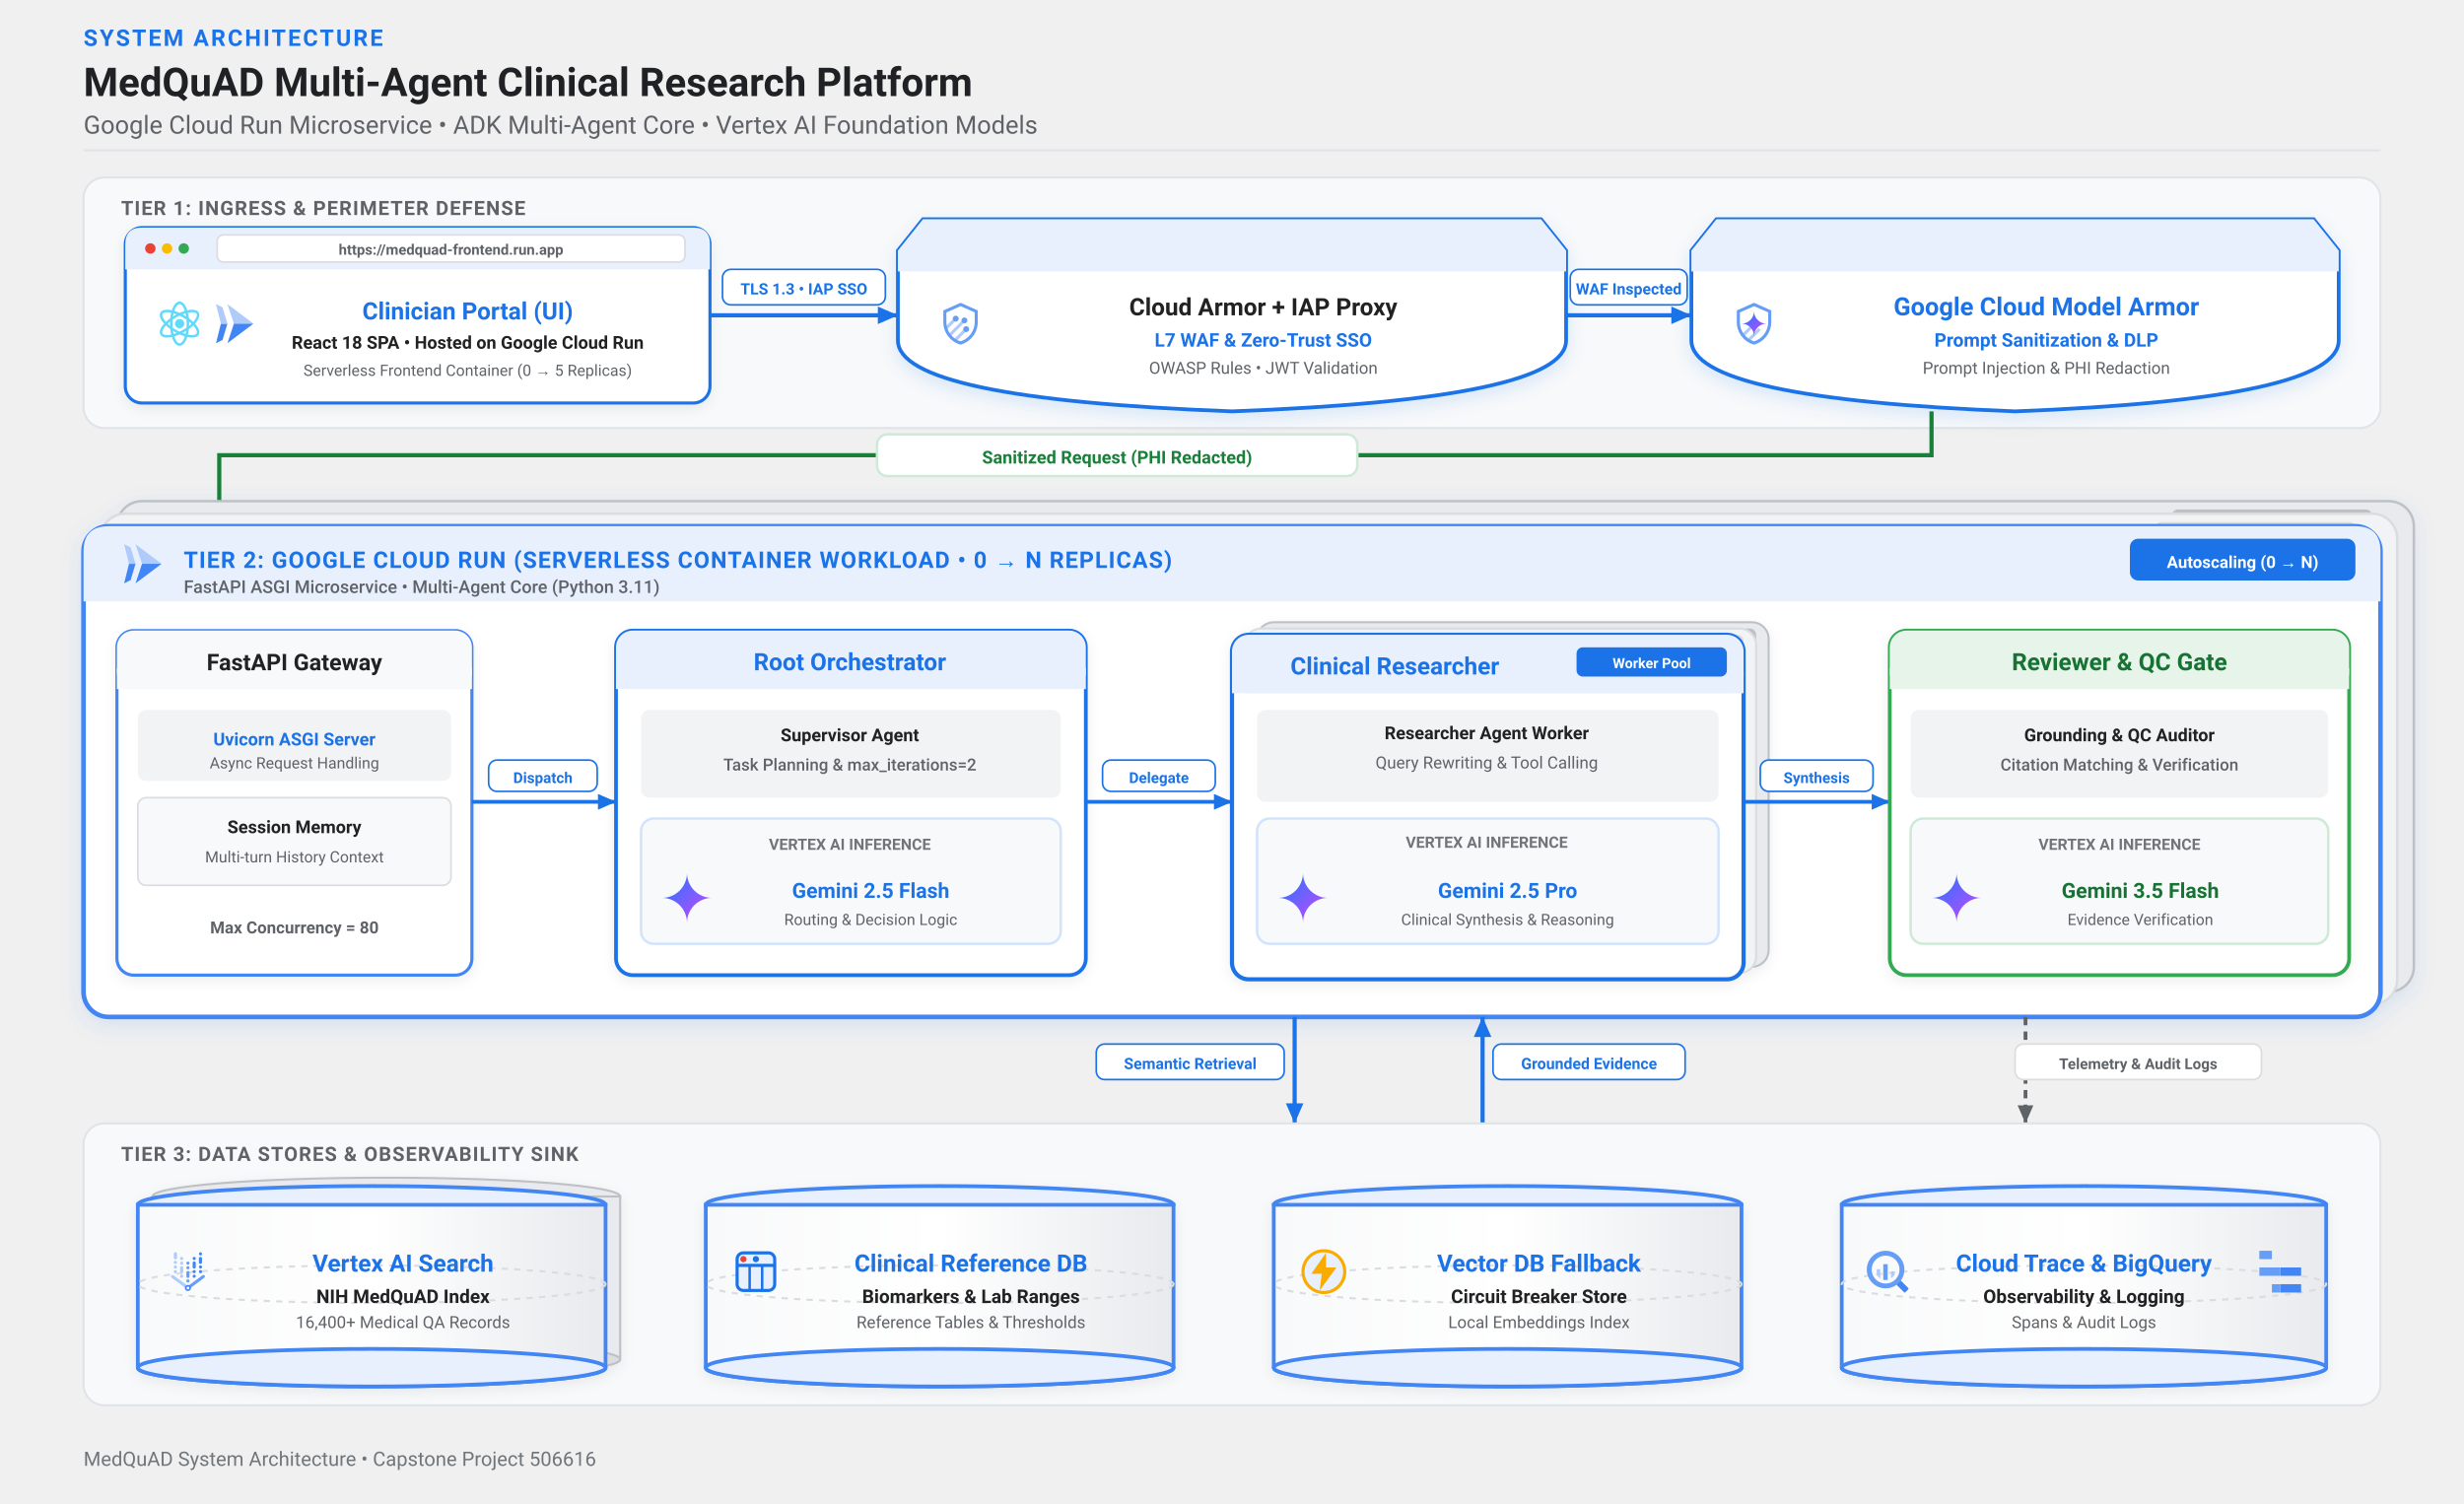
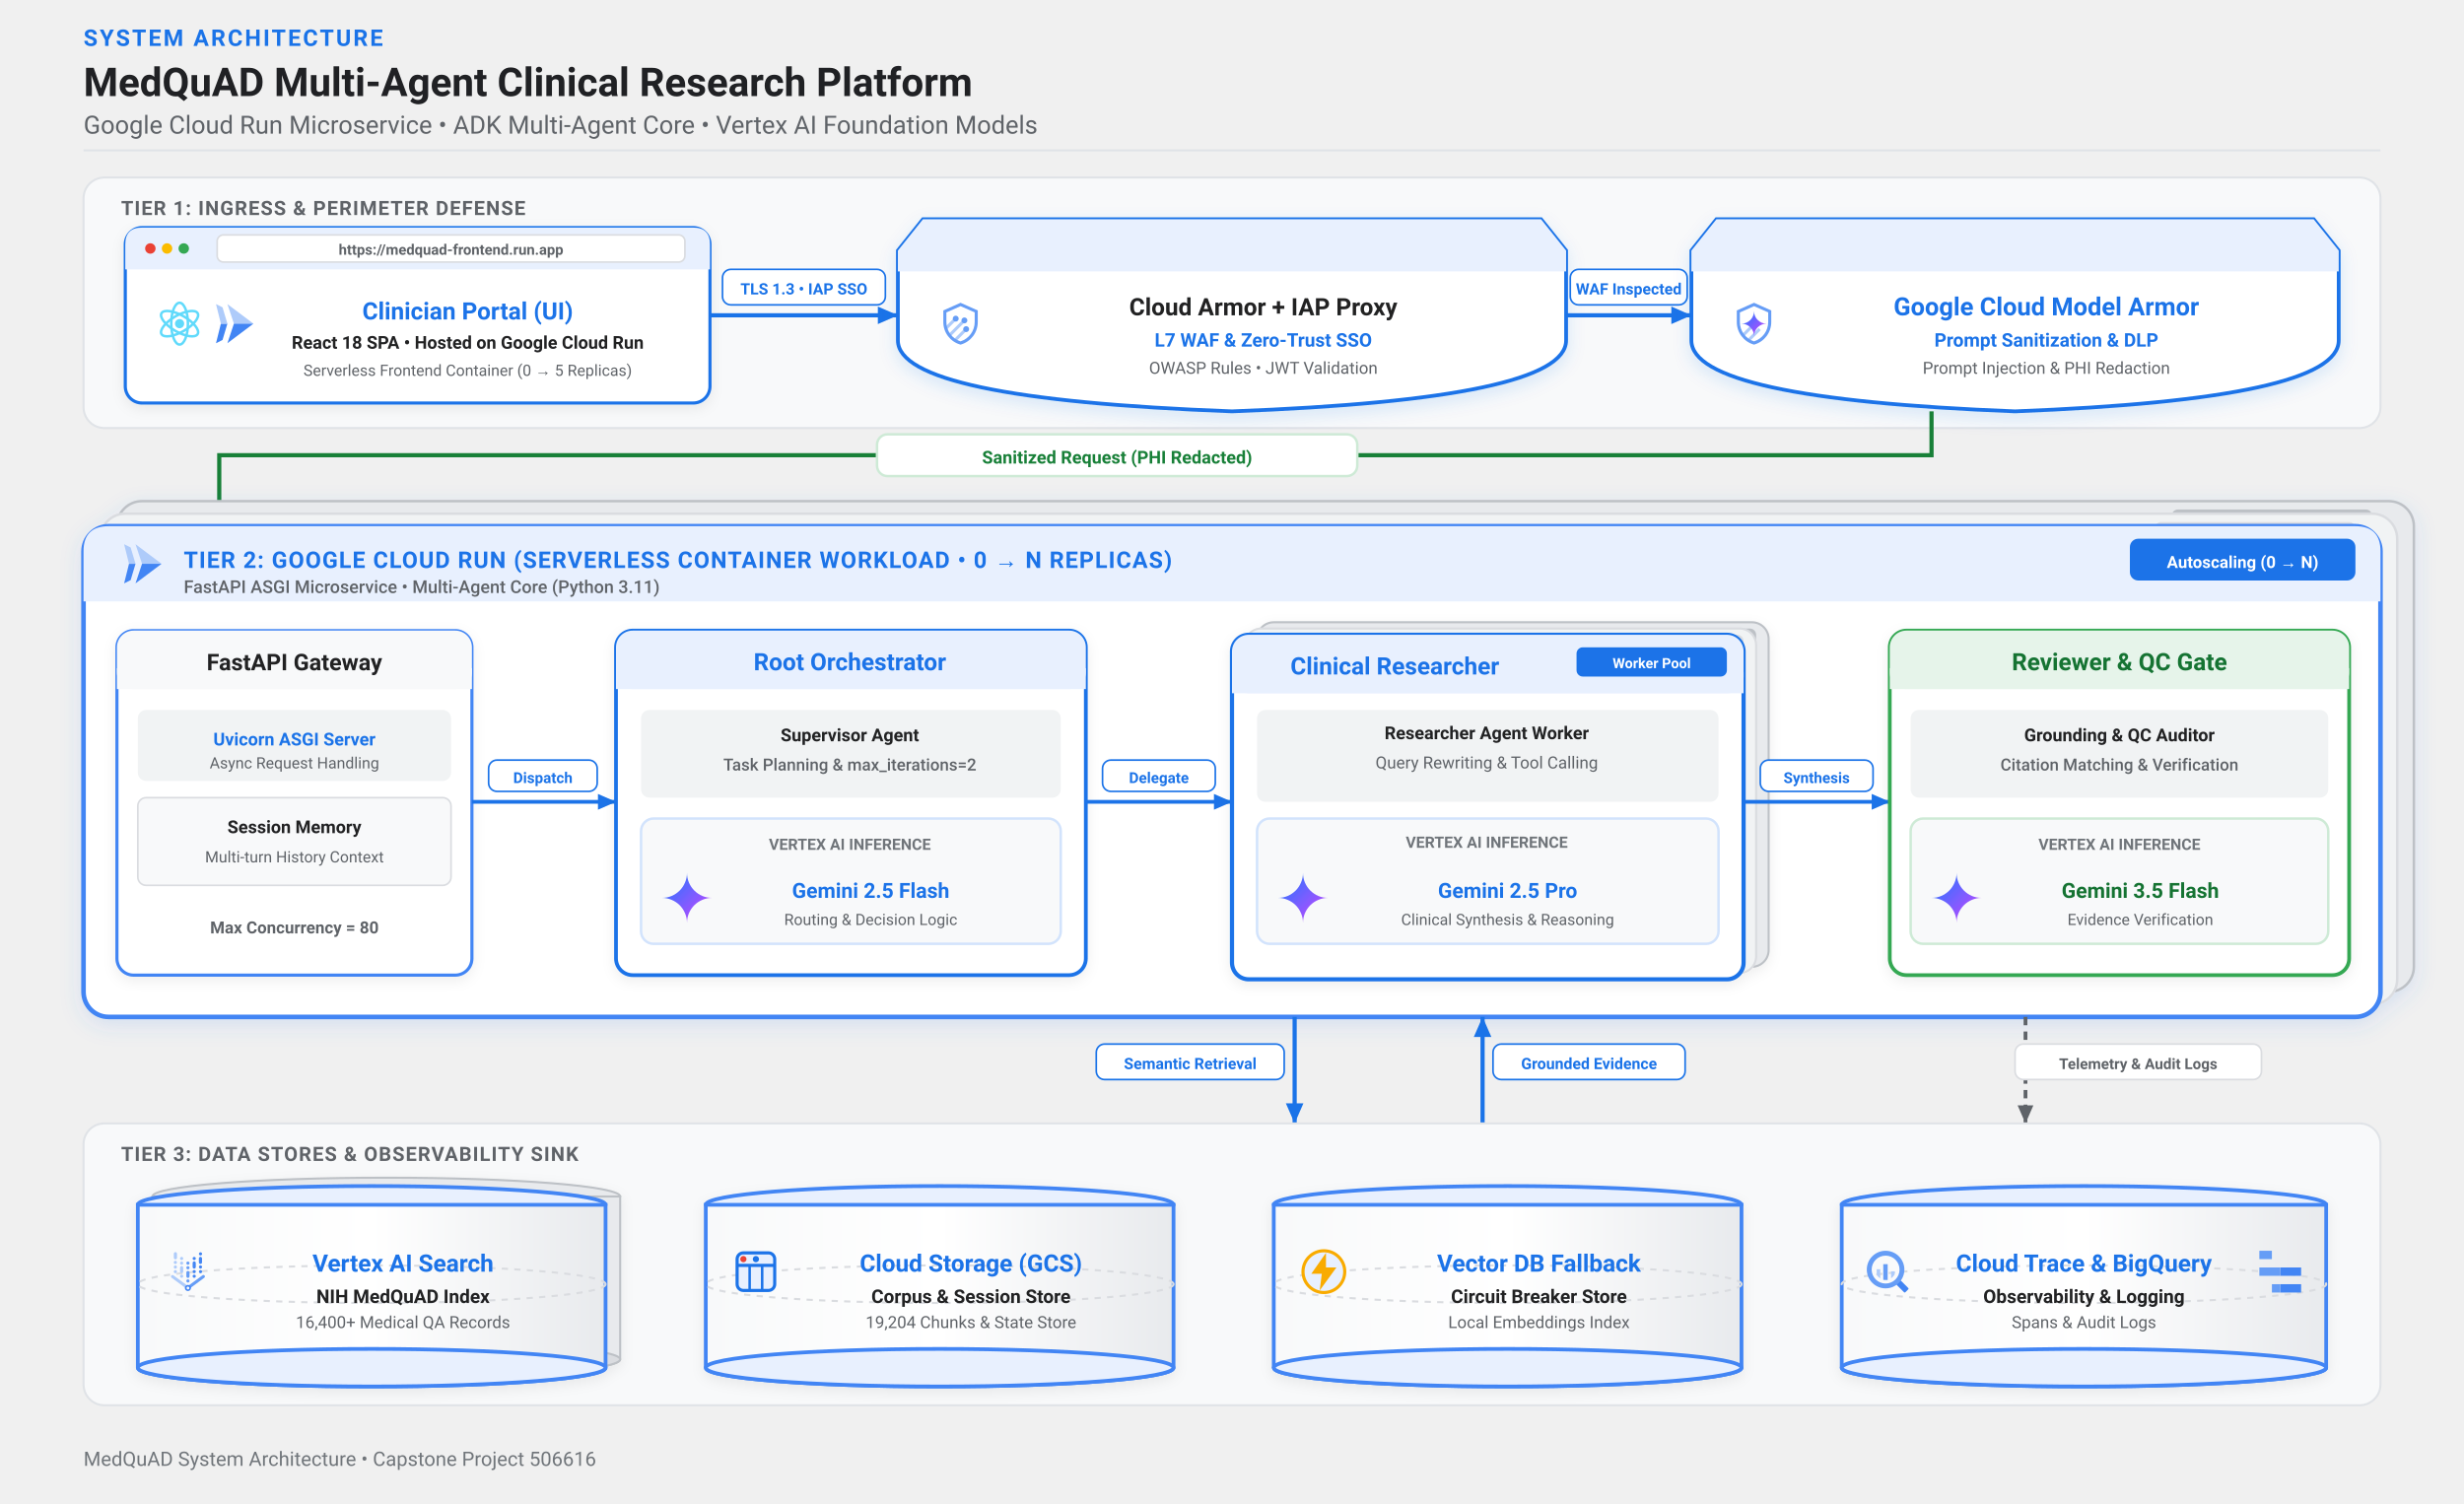
<svg xmlns="http://www.w3.org/2000/svg" viewBox="0 0 1180 720" width="100%" height="100%" style="background-color: #FFFFFF; font-family: 'Google Sans', Roboto, -apple-system, BlinkMacSystemFont, Arial, sans-serif;">
  <defs>
    <filter id="shadow-card" x="-4%" y="-4%" width="108%" height="114%" filterUnits="userSpaceOnUse">
      <feDropShadow dx="0" dy="2" stdDeviation="3" flood-color="#000000" flood-opacity="0.07" />
    </filter>
    <filter id="shadow-shield" x="-6%" y="-4%" width="112%" height="114%" filterUnits="userSpaceOnUse">
      <feDropShadow dx="0" dy="3" stdDeviation="4" flood-color="#1A73E8" flood-opacity="0.14" />
    </filter>
    <filter id="shadow-cloudrun" x="-2%" y="-2%" width="104%" height="106%" filterUnits="userSpaceOnUse">
      <feDropShadow dx="0" dy="3" stdDeviation="5" flood-color="#4285F4" flood-opacity="0.15" />
    </filter>
    <marker id="arr-blue" viewBox="0 0 10 10" refX="8" refY="5" markerWidth="6" markerHeight="6" orient="auto-start-reverse">
      <path d="M 0 1.5 L 8 5 L 0 8.5 z" fill="#1A73E8" />
    </marker>
    <marker id="arr-green" viewBox="0 0 10 10" refX="8" refY="5" markerWidth="6" markerHeight="6" orient="auto-start-reverse">
      <path d="M 0 1.5 L 8 5 L 0 8.5 z" fill="#188038" />
    </marker>
    <marker id="arr-muted" viewBox="0 0 10 10" refX="8" refY="5" markerWidth="6" markerHeight="6" orient="auto-start-reverse">
      <path d="M 0 1.5 L 8 5 L 0 8.5 z" fill="#5F6368" />
    </marker>
    <linearGradient id="gemini-official-grad" x1="0%" y1="0%" x2="100%" y2="100%">
      <stop offset="0%" stop-color="#1BA1E3" />
      <stop offset="32%" stop-color="#5468FF" />
      <stop offset="68%" stop-color="#9855FF" />
      <stop offset="100%" stop-color="#D552FF" />
    </linearGradient>
    <linearGradient id="cylinder-grad" x1="0%" y1="0%" x2="100%" y2="0%">
      <stop offset="0%" stop-color="#F8F9FA" />
      <stop offset="50%" stop-color="#FFFFFF" />
      <stop offset="100%" stop-color="#E8EAED" />
    </linearGradient>
    <g id="logo-gemini">
      <path fill="url(#gemini-official-grad)" d="M11.04 19.32Q12 21.51 12 24q0-2.49.93-4.68.96-2.19 2.58-3.81t3.81-2.55Q21.51 12 24 12q-2.49 0-4.68-.93a12.3 12.3 0 0 1-3.81-2.58 12.3 12.3 0 0 1-2.58-3.81Q12 2.49 12 0q0 2.49-.96 4.68-.93 2.19-2.55 3.81a12.3 12.3 0 0 1-3.81 2.58Q2.49 12 0 12q2.49 0 4.68.96 2.19.93 3.81 2.55t2.55 3.81" />
    </g>
    <g id="logo-cloud-run">
      <polygon fill="#aecbfa" points="8.9 2.63 12.02 12 21.38 12 8.9 2.63" />
      <polygon fill="#4285f4" points="21.38 12 12.02 12 8.9 21.38 21.38 12" />
      <polygon fill="#4285f4" points="3.44 21.38 6.57 19.81 8.9 12 5.78 12 3.44 21.38" />
      <polygon fill="#aecbfa" points="3.44 2.63 5.78 12 8.9 12 6.57 4.19 3.44 2.63" />
    </g>
    <g id="logo-cloud-armor">
      <polygon fill="#aecbfa" points="9.76 20.6 8.72 19.55 14.17 14.07 15.21 15.12 9.76 20.6" />
      <polygon fill="#aecbfa" points="7.03 18.32 5.99 17.27 13.34 9.88 14.38 10.93 7.03 18.32" />
      <polygon fill="#aecbfa" points="5.34 14.98 4.3 13.93 9.18 9.03 10.22 10.08 5.34 14.98" />
      <path fill="#669df6" d="M12,3.61l6.78,3v4.55A9.71,9.71,0,0,1,12,20.48a9.7,9.7,0,0,1-6.78-9.31V6.63l6.78-3M12,2,3.75,5.68v5.49A11.17,11.17,0,0,0,11.85,22L12,22l.15,0a11.17,11.17,0,0,0,8.1-10.78V5.68L12,2Z" />
      <circle fill="#669df6" cx="14.69" cy="14.62" r="1.42" />
      <circle fill="#669df6" cx="13.85" cy="10.45" r="1.42" />
      <circle fill="#669df6" cx="9.69" cy="9.6" r="1.42" />
    </g>
    <g id="logo-model-armor">
      <polygon fill="#aecbfa" points="9.76 20.6 8.72 19.55 14.17 14.07 15.21 15.12 9.76 20.6" />
      <polygon fill="#aecbfa" points="7.03 18.32 5.99 17.27 13.34 9.88 14.38 10.93 7.03 18.32" />
      <path fill="#669df6" d="M12,3.61l6.78,3v4.55A9.71,9.71,0,0,1,12,20.48a9.7,9.7,0,0,1-6.78-9.31V6.63l6.78-3M12,2,3.75,5.68v5.49A11.17,11.17,0,0,0,11.85,22L12,22l.15,0a11.17,11.17,0,0,0,8.1-10.78V5.68L12,2Z" />
      <g transform="translate(6, 6) scale(0.5)">
        <path fill="url(#gemini-official-grad)" d="M11.04 19.32Q12 21.51 12 24q0-2.49.93-4.68.96-2.19 2.58-3.81t3.81-2.55Q21.51 12 24 12q-2.49 0-4.68-.93a12.3 12.3 0 0 1-3.81-2.58 12.3 12.3 0 0 1-2.58-3.81Q12 2.49 12 0q0 2.49-.96 4.68-.93 2.19-2.55 3.81a12.3 12.3 0 0 1-3.81 2.58Q2.49 12 0 12q2.49 0 4.68.96 2.19.93 3.81 2.55t2.55 3.81" />
      </g>
    </g>
    <g id="logo-vertex-ai">
      <path fill="#669df6" d="M20,13.89A.77.77,0,0,0,19,13.73l-7,5.14v.22a.72.72,0,1,1,0,1.43v0a.74.74,0,0,0,.45-.15l7.41-5.47A.76.76,0,0,0,20,13.89Z" />
      <path fill="#aecbfa" d="M12,20.52a.72.72,0,0,1,0-1.43h0v-.22L5,13.73a.76.76,0,0,0-1,.16.74.74,0,0,0,.16,1l7.41,5.47a.73.73,0,0,0,.44.15v0Z" />
      <path fill="#4285f4" d="M12,18.34a1.47,1.47,0,1,0,1.47,1.47A1.47,1.47,0,0,0,12,18.34Zm0,2.18a.72.72,0,1,1,.72-.71A.71.71,0,0,1,12,20.52Z" />
      <path fill="#aecbfa" d="M6,6.11a.76.76,0,0,1-.75-.75V3.48a.76.76,0,1,1,1.51,0V5.36A.76.76,0,0,1,6,6.11Z" />
      <circle fill="#aecbfa" cx="5.98" cy="12" r="0.76" />
      <circle fill="#aecbfa" cx="5.98" cy="9.79" r="0.76" />
      <circle fill="#aecbfa" cx="5.98" cy="7.57" r="0.76" />
      <path fill="#4285f4" d="M18,8.31a.76.76,0,0,1-.75-.76V5.67a.75.75,0,1,1,1.5,0V7.55A.75.75,0,0,1,18,8.31Z" />
      <circle fill="#4285f4" cx="18.02" cy="12.01" r="0.76" />
      <circle fill="#4285f4" cx="18.02" cy="9.76" r="0.76" />
      <circle fill="#4285f4" cx="18.02" cy="3.48" r="0.76" />
      <path fill="#669df6" d="M12,15a.76.76,0,0,1-.75-.75V12.34a.76.76,0,0,1,1.51,0v1.89A.76.76,0,0,1,12,15Z" />
      <circle fill="#669df6" cx="12" cy="16.45" r="0.76" />
      <circle fill="#669df6" cx="12" cy="10.14" r="0.76" />
      <circle fill="#669df6" cx="12" cy="7.92" r="0.76" />
      <path fill="#4285f4" d="M15,10.54a.76.76,0,0,1-.75-.75V7.91a.76.76,0,1,1,1.51,0V9.79A.76.76,0,0,1,15,10.54Z" />
      <circle fill="#4285f4" cx="15.01" cy="5.69" r="0.76" />
      <circle fill="#4285f4" cx="15.01" cy="14.19" r="0.76" />
      <circle fill="#4285f4" cx="15.01" cy="11.97" r="0.76" />
      <circle fill="#aecbfa" cx="8.99" cy="14.19" r="0.76" />
      <circle fill="#aecbfa" cx="8.99" cy="7.92" r="0.76" />
      <circle fill="#aecbfa" cx="8.99" cy="5.69" r="0.76" />
      <path fill="#aecbfa" d="M9,12.73A.76.76,0,0,1,8.24,12V10.1a.75.75,0,1,1,1.5,0V12A.75.75,0,0,1,9,12.73Z" />
    </g>
    <g id="logo-bigquery">
      <path fill="#aecbfa" d="M6.73,10.83v2.63A4.91,4.91,0,0,0,8.44,15.2V10.83Z" />
      <path fill="#669df6" d="M9.89,8.41v7.53A7.62,7.62,0,0,0,11,16,8,8,0,0,0,12,16V8.41Z" />
      <path fill="#aecbfa" d="M13.64,11.86v3.29a5,5,0,0,0,1.7-1.82V11.86Z" />
      <path fill="#4285f4" d="M17.74,16.32l-1.42,1.42a.42.42,0,0,0,0,.6l3.54,3.54a.42.42,0,0,0,.59,0l1.43-1.43a.42.42,0,0,0,0-.59l-3.54-3.54a.42.42,0,0,0-.6,0" />
      <path fill="#669df6" d="M11,2a9,9,0,1,0,9,9,9,9,0,0,0-9-9m0,15.69A6.68,6.68,0,1,1,17.69,11,6.68,6.68,0,0,1,11,17.69" />
    </g>
    <g id="logo-cloud-trace">
      <polygon fill="#4285f4" points="12 14 22 14 22 10 12 10 12 14" />
      <polygon fill="#4285f4" points="12 22 22 22 22 18 12 18 12 22" />
      <polygon fill="#669df6" points="8 22 12 22 12 18 8 18 8 22" />
      <rect fill="#669df6" x="2" y="2" width="6" height="4" />
      <rect fill="#669df6" x="2" y="10" width="10" height="4" />
    </g>
    <g id="logo-react">
      <circle cx="12" cy="12" r="2.2" fill="#61DAFB" />
      <ellipse cx="12" cy="12" rx="10" ry="4" fill="none" stroke="#61DAFB" stroke-width="1.2" transform="rotate(30 12 12)" />
      <ellipse cx="12" cy="12" rx="10" ry="4" fill="none" stroke="#61DAFB" stroke-width="1.2" transform="rotate(90 12 12)" />
      <ellipse cx="12" cy="12" rx="10" ry="4" fill="none" stroke="#61DAFB" stroke-width="1.2" transform="rotate(150 12 12)" />
    </g>
    <g id="logo-clinical-db">
      <rect x="3" y="3" width="18" height="18" rx="3" ry="3" fill="#E8F0FE" stroke="#1A73E8" stroke-width="1.5" />
      <line x1="3" y1="9" x2="21" y2="9" stroke="#1A73E8" stroke-width="1.5" />
      <line x1="9" y1="9" x2="9" y2="21" stroke="#1A73E8" stroke-width="1.2" />
      <line x1="15" y1="9" x2="15" y2="21" stroke="#1A73E8" stroke-width="1.2" />
      <circle cx="6" cy="6" r="1.5" fill="#EA4335" />
      <circle cx="12" cy="6" r="1.5" fill="#1A73E8" />
    </g>
    <g id="logo-vector-fallback">
      <circle cx="12" cy="12" r="10" fill="#E8F0FE" stroke="#F9AB00" stroke-width="1.5" />
      <polygon points="13,3 6,13 11,13 10,21 18,10 13,10" fill="#F9AB00" />
    </g>
  </defs>
  <g id="header" transform="translate(40, 22)">
    <text x="0" y="0" font-size="11" font-weight="700" fill="#1A73E8" letter-spacing="1">SYSTEM ARCHITECTURE</text>
    <text x="0" y="24" font-size="19" font-weight="700" fill="#202124">MedQuAD Multi-Agent Clinical Research Platform</text>
    <text x="0" y="42" font-size="12" font-weight="400" fill="#5F6368">Google Cloud Run Microservice • ADK Multi-Agent Core • Vertex AI Foundation Models</text>
    <line x1="0" y1="50" x2="1100" y2="50" stroke="#E0E3E7" stroke-width="1" />
  </g>
  <g id="tier-1" transform="translate(40, 85)">
    <rect x="0" y="0" width="1100" height="120" rx="10" ry="10" fill="#F8F9FA" stroke="#E0E3E7" stroke-width="1" />
    <text x="18" y="18" font-size="9.5" font-weight="700" fill="#5F6368" letter-spacing="0.5">TIER 1: INGRESS &amp; PERIMETER DEFENSE</text>
    <g transform="translate(20, 24)" filter="url(#shadow-card)">
      <rect width="280" height="84" rx="8" ry="8" fill="#FFFFFF" stroke="#1A73E8" stroke-width="1.5" />
      <path d="M 0 8 Q 0 0 8 0 L 272 0 Q 280 0 280 8 L 280 20 L 0 20 Z" fill="#E8F0FE" />
      <circle cx="12" cy="10" r="2.5" fill="#EA4335" />
      <circle cx="20" cy="10" r="2.5" fill="#FBBC04" />
      <circle cx="28" cy="10" r="2.5" fill="#34A853" />
      <rect x="44" y="3.5" width="224" height="13" rx="3" ry="3" fill="#FFFFFF" stroke="#DADCE0" stroke-width="0.8" />
      <text x="156" y="13" font-size="7" font-weight="600" fill="#5F6368" text-anchor="middle">https://medquad-frontend.run.app</text>
      <g transform="translate(14, 34)">
        <use href="#logo-react" />
      </g>
      <g transform="translate(40, 34)">
        <use href="#logo-cloud-run" />
      </g>
      <text x="164" y="44" font-size="11.5" font-weight="700" fill="#1A73E8" text-anchor="middle">Clinician Portal (UI)</text>
      <text x="164" y="58" font-size="8.5" font-weight="600" fill="#202124" text-anchor="middle">React 18 SPA • Hosted on Google Cloud Run</text>
      <text x="164" y="71" font-size="7.5" fill="#5F6368" text-anchor="middle">Serverless Frontend Container (0 → 5 Replicas)</text>
    </g>
    <line x1="300" y1="66" x2="390" y2="66" stroke="#1A73E8" stroke-width="2" marker-end="url(#arr-blue)" />
    <rect x="306" y="44" width="78" height="17" rx="4" ry="4" fill="#FFFFFF" stroke="#1A73E8" stroke-width="0.8" />
    <text x="345" y="56" font-size="7.5" font-weight="700" fill="#1A73E8" text-anchor="middle">TLS 1.3 • IAP SSO</text>
    <g transform="translate(390, 20)" filter="url(#shadow-shield)">
      <path d="M 12 0 L 308 0 L 320 15 L 320 58 Q 320 86 160 92 Q 0 86 0 58 L 0 15 Z" fill="#FFFFFF" stroke="#1A73E8" stroke-width="1.8" />
      <path d="M 12 0 L 308 0 L 320 15 L 320 25 L 0 25 L 0 15 Z" fill="#E8F0FE" />
      <g transform="translate(18, 38)">
        <use href="#logo-cloud-armor" />
      </g>
      <text x="175" y="46" font-size="11.5" font-weight="700" fill="#202124" text-anchor="middle">Cloud Armor + IAP Proxy</text>
      <text x="175" y="61" font-size="9" font-weight="600" fill="#1A73E8" text-anchor="middle">L7 WAF &amp; Zero-Trust SSO</text>
      <text x="175" y="74" font-size="8" fill="#5F6368" text-anchor="middle">OWASP Rules • JWT Validation</text>
    </g>
    <line x1="710" y1="66" x2="770" y2="66" stroke="#1A73E8" stroke-width="2" marker-end="url(#arr-blue)" />
    <rect x="712" y="44" width="56" height="17" rx="4" ry="4" fill="#FFFFFF" stroke="#1A73E8" stroke-width="0.8" />
    <text x="740" y="56" font-size="7.5" font-weight="700" fill="#1A73E8" text-anchor="middle">WAF Inspected</text>
    <g transform="translate(770, 20)" filter="url(#shadow-shield)">
      <path d="M 12 0 L 298 0 L 310 15 L 310 58 Q 310 86 155 92 Q 0 86 0 58 L 0 15 Z" fill="#FFFFFF" stroke="#1A73E8" stroke-width="1.8" />
      <path d="M 12 0 L 298 0 L 310 15 L 310 25 L 0 25 L 0 15 Z" fill="#E8F0FE" />
      <g transform="translate(18, 38)">
        <use href="#logo-model-armor" />
      </g>
      <text x="170" y="46" font-size="12" font-weight="700" fill="#1A73E8" text-anchor="middle">Google Cloud Model Armor</text>
      <text x="170" y="61" font-size="9" font-weight="600" fill="#1A73E8" text-anchor="middle">Prompt Sanitization &amp; DLP</text>
      <text x="170" y="74" font-size="8" fill="#5F6368" text-anchor="middle">Prompt Injection &amp; PHI Redaction</text>
    </g>
  </g>
  <path d="M 925 197 L 925 218 L 105 218 L 105 250" fill="none" stroke="#188038" stroke-width="2" marker-end="url(#arr-green)" />
  <rect x="420" y="208" width="230" height="20" rx="5" ry="5" fill="#FFFFFF" stroke="#CEEAD6" stroke-width="1.2" />
  <text x="535" y="222" font-size="8.5" font-weight="700" fill="#188038" text-anchor="middle">Sanitized Request (PHI Redacted)</text>
  <g id="tier-2" transform="translate(40, 240)" filter="url(#shadow-cloudrun)">
    <rect x="16" y="0" width="1100" height="235" rx="12" ry="12" fill="#E8EAED" stroke="#BDC1C6" stroke-width="1.2" />
    <rect x="1000" y="4" width="96" height="15" rx="3" ry="3" fill="#BDC1C6" />
    <text x="1048" y="15" font-size="7" font-weight="700" fill="#FFFFFF" text-anchor="middle">Container Inst N</text>
    <rect x="8" y="6" width="1100" height="235" rx="12" ry="12" fill="#F1F3F4" stroke="#DADCE0" stroke-width="1.2" />
    <rect x="992" y="10" width="96" height="15" rx="3" ry="3" fill="#DADCE0" />
    <text x="1040" y="21" font-size="7" font-weight="700" fill="#5F6368" text-anchor="middle">Container Inst 2</text>
    <rect x="0" y="12" width="1100" height="235" rx="12" ry="12" fill="#FFFFFF" stroke="#4285F4" stroke-width="2.2" />
    <path d="M 0 24 Q 0 12 12 12 L 1088 12 Q 1100 12 1100 24 L 1100 48 L 0 48 Z" fill="#E8F0FE" />
    <g transform="translate(16, 18)">
      <use href="#logo-cloud-run" />
    </g>
    <text x="48" y="32" font-size="11" font-weight="700" fill="#1A73E8" letter-spacing="0.5">TIER 2: GOOGLE CLOUD RUN (SERVERLESS CONTAINER WORKLOAD • 0 → N REPLICAS)</text>
    <text x="48" y="44" font-size="8.5" font-weight="500" fill="#5F6368">FastAPI ASGI Microservice • Multi-Agent Core (Python 3.11)</text>
    <rect x="980" y="18" width="108" height="20" rx="4" ry="4" fill="#1A73E8" />
    <text x="1034" y="32" font-size="8" font-weight="700" fill="#FFFFFF" text-anchor="middle">Autoscaling (0 → N)</text>
    <g transform="translate(16, 62)" filter="url(#shadow-card)">
      <rect width="170" height="165" rx="8" ry="8" fill="#FFFFFF" stroke="#4285F4" stroke-width="1.5" />
      <rect width="170" height="28" rx="8" ry="8" fill="#F8F9FA" />
      <rect y="18" width="170" height="10" fill="#F8F9FA" />
      <text x="85" y="19" font-size="11" font-weight="700" fill="#202124" text-anchor="middle">FastAPI Gateway</text>
      <rect x="10" y="38" width="150" height="34" rx="4" ry="4" fill="#F1F3F4" />
      <text x="85" y="55" font-size="8.5" font-weight="700" fill="#1A73E8" text-anchor="middle">Uvicorn ASGI Server</text>
      <text x="85" y="66" font-size="7.5" fill="#5F6368" text-anchor="middle">Async Request Handling</text>
      <rect x="10" y="80" width="150" height="42" rx="4" ry="4" fill="#F8F9FA" stroke="#DADCE0" stroke-width="0.8" />
      <text x="85" y="97" font-size="8.5" font-weight="700" fill="#202124" text-anchor="middle">Session Memory</text>
      <text x="85" y="111" font-size="7.5" fill="#5F6368" text-anchor="middle">Multi-turn History Context</text>
      <text x="85" y="145" font-size="8" font-weight="600" fill="#5F6368" text-anchor="middle">Max Concurrency = 80</text>
    </g>
    <line x1="186" y1="144" x2="255" y2="144" stroke="#1A73E8" stroke-width="1.8" marker-end="url(#arr-blue)" />
    <rect x="194" y="124" width="52" height="15" rx="4" ry="4" fill="#FFFFFF" stroke="#1A73E8" stroke-width="0.8" />
    <text x="220" y="135" font-size="7.2" font-weight="700" fill="#1A73E8" text-anchor="middle">Dispatch</text>
    <g transform="translate(255, 62)" filter="url(#shadow-card)">
      <rect width="225" height="165" rx="8" ry="8" fill="#FFFFFF" stroke="#1A73E8" stroke-width="1.8" />
      <rect width="225" height="28" rx="8" ry="8" fill="#E8F0FE" />
      <rect y="18" width="225" height="10" fill="#E8F0FE" />
      <text x="112" y="19" font-size="11.5" font-weight="700" fill="#1A73E8" text-anchor="middle">Root Orchestrator</text>
      <rect x="12" y="38" width="201" height="42" rx="4" ry="4" fill="#F1F3F4" />
      <text x="112" y="53" font-size="8.5" font-weight="700" fill="#202124" text-anchor="middle">Supervisor Agent</text>
      <text x="112" y="67" font-size="8" font-weight="500" fill="#5F6368" text-anchor="middle">Task Planning &amp; max_iterations=2</text>
      <rect x="12" y="90" width="201" height="60" rx="6" ry="6" fill="#F8F9FA" stroke="#D2E3FC" stroke-width="1.2" />
      <text x="112" y="105" font-size="7.5" font-weight="600" fill="#70757A" text-anchor="middle">VERTEX AI INFERENCE</text>
      <g transform="translate(22, 116)">
        <use href="#logo-gemini" />
      </g>
      <text x="122" y="128" font-size="10" font-weight="700" fill="#1A73E8" text-anchor="middle">Gemini 2.5 Flash</text>
      <text x="122" y="141" font-size="7.5" fill="#5F6368" text-anchor="middle">Routing &amp; Decision Logic</text>
    </g>
    <line x1="480" y1="144" x2="550" y2="144" stroke="#1A73E8" stroke-width="1.8" marker-end="url(#arr-blue)" />
    <rect x="488" y="124" width="54" height="15" rx="4" ry="4" fill="#FFFFFF" stroke="#1A73E8" stroke-width="0.8" />
    <text x="515" y="135" font-size="7.2" font-weight="700" fill="#1A73E8" text-anchor="middle">Delegate</text>
    <g transform="translate(550, 56)" filter="url(#shadow-card)">
      <rect x="12" y="2" width="245" height="165" rx="8" ry="8" fill="#E8EAED" stroke="#BDC1C6" stroke-width="1" />
      <rect x="175" y="5" width="76" height="12" rx="3" ry="3" fill="#BDC1C6" />
      <text x="213" y="14" font-size="6.5" font-weight="700" fill="#FFFFFF" text-anchor="middle">Worker M</text>
      <rect x="6" y="5" width="245" height="165" rx="8" ry="8" fill="#F1F3F4" stroke="#DADCE0" stroke-width="1" />
      <rect x="169" y="8" width="76" height="12" rx="3" ry="3" fill="#DADCE0" />
      <text x="207" y="17" font-size="6.5" font-weight="700" fill="#5F6368" text-anchor="middle">Worker 2</text>
      <rect x="0" y="8" width="245" height="165" rx="8" ry="8" fill="#FFFFFF" stroke="#1A73E8" stroke-width="2" />
      <rect x="0" y="8" width="245" height="28" rx="8" ry="8" fill="#E8F0FE" />
      <rect x="0" y="26" width="245" height="10" fill="#E8F0FE" />
      <rect x="165" y="14" width="72" height="14" rx="3" ry="3" fill="#1A73E8" />
      <text x="201" y="24" font-size="6.8" font-weight="700" fill="#FFFFFF" text-anchor="middle">Worker Pool</text>
      <text x="78" y="27" font-size="11.5" font-weight="700" fill="#1A73E8" text-anchor="middle">Clinical Researcher</text>
      <rect x="12" y="44" width="221" height="44" rx="4" ry="4" fill="#F1F3F4" />
      <text x="122" y="58" font-size="8.5" font-weight="700" fill="#202124" text-anchor="middle">Researcher Agent Worker</text>
      <text x="122" y="72" font-size="8" fill="#5F6368" text-anchor="middle">Query Rewriting &amp; Tool Calling</text>
      <rect x="12" y="96" width="221" height="60" rx="6" ry="6" fill="#F8F9FA" stroke="#D2E3FC" stroke-width="1.2" />
      <text x="122" y="110" font-size="7.5" font-weight="600" fill="#70757A" text-anchor="middle">VERTEX AI INFERENCE</text>
      <g transform="translate(22, 122)">
        <use href="#logo-gemini" />
      </g>
      <text x="132" y="134" font-size="10" font-weight="700" fill="#1A73E8" text-anchor="middle">Gemini 2.5 Pro</text>
      <text x="132" y="147" font-size="7.5" fill="#5F6368" text-anchor="middle">Clinical Synthesis &amp; Reasoning</text>
    </g>
    <line x1="795" y1="144" x2="865" y2="144" stroke="#1A73E8" stroke-width="1.8" marker-end="url(#arr-blue)" />
    <rect x="803" y="124" width="54" height="15" rx="4" ry="4" fill="#FFFFFF" stroke="#1A73E8" stroke-width="0.8" />
    <text x="830" y="135" font-size="7.2" font-weight="700" fill="#1A73E8" text-anchor="middle">Synthesis</text>
    <g transform="translate(865, 62)" filter="url(#shadow-card)">
      <rect width="220" height="165" rx="8" ry="8" fill="#FFFFFF" stroke="#34A853" stroke-width="1.8" />
      <rect width="220" height="28" rx="8" ry="8" fill="#E6F4EA" />
      <rect y="18" width="220" height="10" fill="#E6F4EA" />
      <text x="110" y="19" font-size="11.5" font-weight="700" fill="#137333" text-anchor="middle">Reviewer &amp; QC Gate</text>
      <rect x="10" y="38" width="200" height="42" rx="4" ry="4" fill="#F1F3F4" />
      <text x="110" y="53" font-size="8.5" font-weight="700" fill="#202124" text-anchor="middle">Grounding &amp; QC Auditor</text>
      <text x="110" y="67" font-size="8" font-weight="500" fill="#5F6368" text-anchor="middle">Citation Matching &amp; Verification</text>
      <rect x="10" y="90" width="200" height="60" rx="6" ry="6" fill="#F8F9FA" stroke="#CEEAD6" stroke-width="1.2" />
      <text x="110" y="105" font-size="7.5" font-weight="600" fill="#70757A" text-anchor="middle">VERTEX AI INFERENCE</text>
      <g transform="translate(20, 116)">
        <use href="#logo-gemini" />
      </g>
      <text x="120" y="128" font-size="10" font-weight="700" fill="#137333" text-anchor="middle">Gemini 3.5 Flash</text>
      <text x="120" y="141" font-size="7.5" fill="#5F6368" text-anchor="middle">Evidence Verification</text>
    </g>
  </g>
  <line x1="620" y1="487" x2="620" y2="538" stroke="#1A73E8" stroke-width="2" marker-end="url(#arr-blue)" />
  <rect x="525" y="500" width="90" height="17" rx="4" ry="4" fill="#FFFFFF" stroke="#1A73E8" stroke-width="0.8" />
  <text x="570" y="512" font-size="7.5" font-weight="700" fill="#1A73E8" text-anchor="middle">Semantic Retrieval</text>
  <line x1="710" y1="538" x2="710" y2="487" stroke="#1A73E8" stroke-width="2" marker-end="url(#arr-blue)" />
  <rect x="715" y="500" width="92" height="17" rx="4" ry="4" fill="#FFFFFF" stroke="#1A73E8" stroke-width="0.8" />
  <text x="761" y="512" font-size="7.5" font-weight="700" fill="#1A73E8" text-anchor="middle">Grounded Evidence</text>
  <line x1="970" y1="487" x2="970" y2="538" stroke="#5F6368" stroke-width="1.8" stroke-dasharray="4 3" marker-end="url(#arr-muted)" />
  <rect x="965" y="500" width="118" height="17" rx="4" ry="4" fill="#FFFFFF" stroke="#DADCE0" stroke-width="0.8" />
  <text x="1024" y="512" font-size="7.2" font-weight="700" fill="#5F6368" text-anchor="middle">Telemetry &amp; Audit Logs</text>
  <g id="tier-3" transform="translate(40, 538)">
    <rect x="0" y="0" width="1100" height="135" rx="10" ry="10" fill="#F8F9FA" stroke="#E0E3E7" stroke-width="1" />
    <text x="18" y="18" font-size="9.5" font-weight="700" fill="#5F6368" letter-spacing="0.5">TIER 3: DATA STORES &amp; OBSERVABILITY SINK</text>
    <g transform="translate(18, 25)" filter="url(#shadow-card)">
      <ellipse cx="127" cy="10" rx="112" ry="9" fill="#E8EAED" stroke="#BDC1C6" stroke-width="1" />
      <path d="M 15 10 L 15 88 A 112 9 0 0 0 239 88 L 239 10 Z" fill="#E8EAED" stroke="#BDC1C6" stroke-width="1" />
      <ellipse cx="127" cy="88" rx="112" ry="9" fill="#DADCE0" stroke="#BDC1C6" stroke-width="1" />
      <ellipse cx="120" cy="14" rx="112" ry="9" fill="#E8F0FE" stroke="#4285F4" stroke-width="1.8" />
      <path d="M 8 14 L 8 92 A 112 9 0 0 0 232 92 L 232 14 Z" fill="url(#cylinder-grad)" stroke="#4285F4" stroke-width="1.8" />
      <ellipse cx="120" cy="92" rx="112" ry="9" fill="#E8F0FE" stroke="#4285F4" stroke-width="1.8" />
      <ellipse cx="120" cy="52" rx="112" ry="9" fill="none" stroke="#DADCE0" stroke-width="1" stroke-dasharray="3 3" />
      <g transform="translate(20, 34)">
        <use href="#logo-vertex-ai" />
      </g>
      <text x="135" y="46" font-size="11.5" font-weight="700" fill="#1A73E8" text-anchor="middle">Vertex AI Search</text>
      <text x="135" y="61" font-size="9" font-weight="600" fill="#202124" text-anchor="middle">NIH MedQuAD Index</text>
      <text x="135" y="73" font-size="8" fill="#5F6368" text-anchor="middle">16,400+ Medical QA Records</text>
    </g>
    <g transform="translate(290, 25)" filter="url(#shadow-card)">
      <ellipse cx="120" cy="14" rx="112" ry="9" fill="#E8F0FE" stroke="#4285F4" stroke-width="1.8" />
      <path d="M 8 14 L 8 92 A 112 9 0 0 0 232 92 L 232 14 Z" fill="url(#cylinder-grad)" stroke="#4285F4" stroke-width="1.8" />
      <ellipse cx="120" cy="92" rx="112" ry="9" fill="#E8F0FE" stroke="#4285F4" stroke-width="1.8" />
      <ellipse cx="120" cy="52" rx="112" ry="9" fill="none" stroke="#DADCE0" stroke-width="1" stroke-dasharray="3 3" />
      <g transform="translate(20, 34)">
        <use href="#logo-clinical-db" />
      </g>
-       <text x="135" y="46" font-size="11.5" font-weight="700" fill="#1A73E8" text-anchor="middle">Clinical Reference DB</text>
-       <text x="135" y="61" font-size="9" font-weight="600" fill="#202124" text-anchor="middle">Biomarkers &amp; Lab Ranges</text>
-       <text x="135" y="73" font-size="8" fill="#5F6368" text-anchor="middle">Reference Tables &amp; Thresholds</text>
+       <text x="135" y="46" font-size="11.5" font-weight="700" fill="#1A73E8" text-anchor="middle">Cloud Storage (GCS)</text>
+       <text x="135" y="61" font-size="9" font-weight="600" fill="#202124" text-anchor="middle">Corpus &amp; Session Store</text>
+       <text x="135" y="73" font-size="8" fill="#5F6368" text-anchor="middle">19,204 Chunks &amp; State Store</text>
    </g>
    <g transform="translate(562, 25)" filter="url(#shadow-card)">
      <ellipse cx="120" cy="14" rx="112" ry="9" fill="#E8F0FE" stroke="#4285F4" stroke-width="1.8" />
      <path d="M 8 14 L 8 92 A 112 9 0 0 0 232 92 L 232 14 Z" fill="url(#cylinder-grad)" stroke="#4285F4" stroke-width="1.8" />
      <ellipse cx="120" cy="92" rx="112" ry="9" fill="#E8F0FE" stroke="#4285F4" stroke-width="1.8" />
      <ellipse cx="120" cy="52" rx="112" ry="9" fill="none" stroke="#DADCE0" stroke-width="1" stroke-dasharray="3 3" />
      <g transform="translate(20, 34)">
        <use href="#logo-vector-fallback" />
      </g>
      <text x="135" y="46" font-size="11.5" font-weight="700" fill="#1A73E8" text-anchor="middle">Vector DB Fallback</text>
      <text x="135" y="61" font-size="9" font-weight="600" fill="#202124" text-anchor="middle">Circuit Breaker Store</text>
      <text x="135" y="73" font-size="8" fill="#5F6368" text-anchor="middle">Local Embeddings Index</text>
    </g>
    <g transform="translate(834, 25)" filter="url(#shadow-card)">
      <ellipse cx="124" cy="14" rx="116" ry="9" fill="#E8F0FE" stroke="#4285F4" stroke-width="1.8" />
      <path d="M 8 14 L 8 92 A 116 9 0 0 0 240 92 L 240 14 Z" fill="url(#cylinder-grad)" stroke="#4285F4" stroke-width="1.8" />
      <ellipse cx="124" cy="92" rx="116" ry="9" fill="#E8F0FE" stroke="#4285F4" stroke-width="1.8" />
      <ellipse cx="124" cy="52" rx="116" ry="9" fill="none" stroke="#DADCE0" stroke-width="1" stroke-dasharray="3 3" />
      <g transform="translate(18, 34)">
        <use href="#logo-bigquery" />
      </g>
      <g transform="translate(206, 34)">
        <use href="#logo-cloud-trace" />
      </g>
      <text x="124" y="46" font-size="11.5" font-weight="700" fill="#1A73E8" text-anchor="middle">Cloud Trace &amp; BigQuery</text>
      <text x="124" y="61" font-size="9" font-weight="600" fill="#202124" text-anchor="middle">Observability &amp; Logging</text>
      <text x="124" y="73" font-size="8" fill="#5F6368" text-anchor="middle">Spans &amp; Audit Logs</text>
    </g>
  </g>
  <text x="40" y="702" font-size="9.5" fill="#70757A">MedQuAD System Architecture • Capstone Project 506616</text>
</svg>
